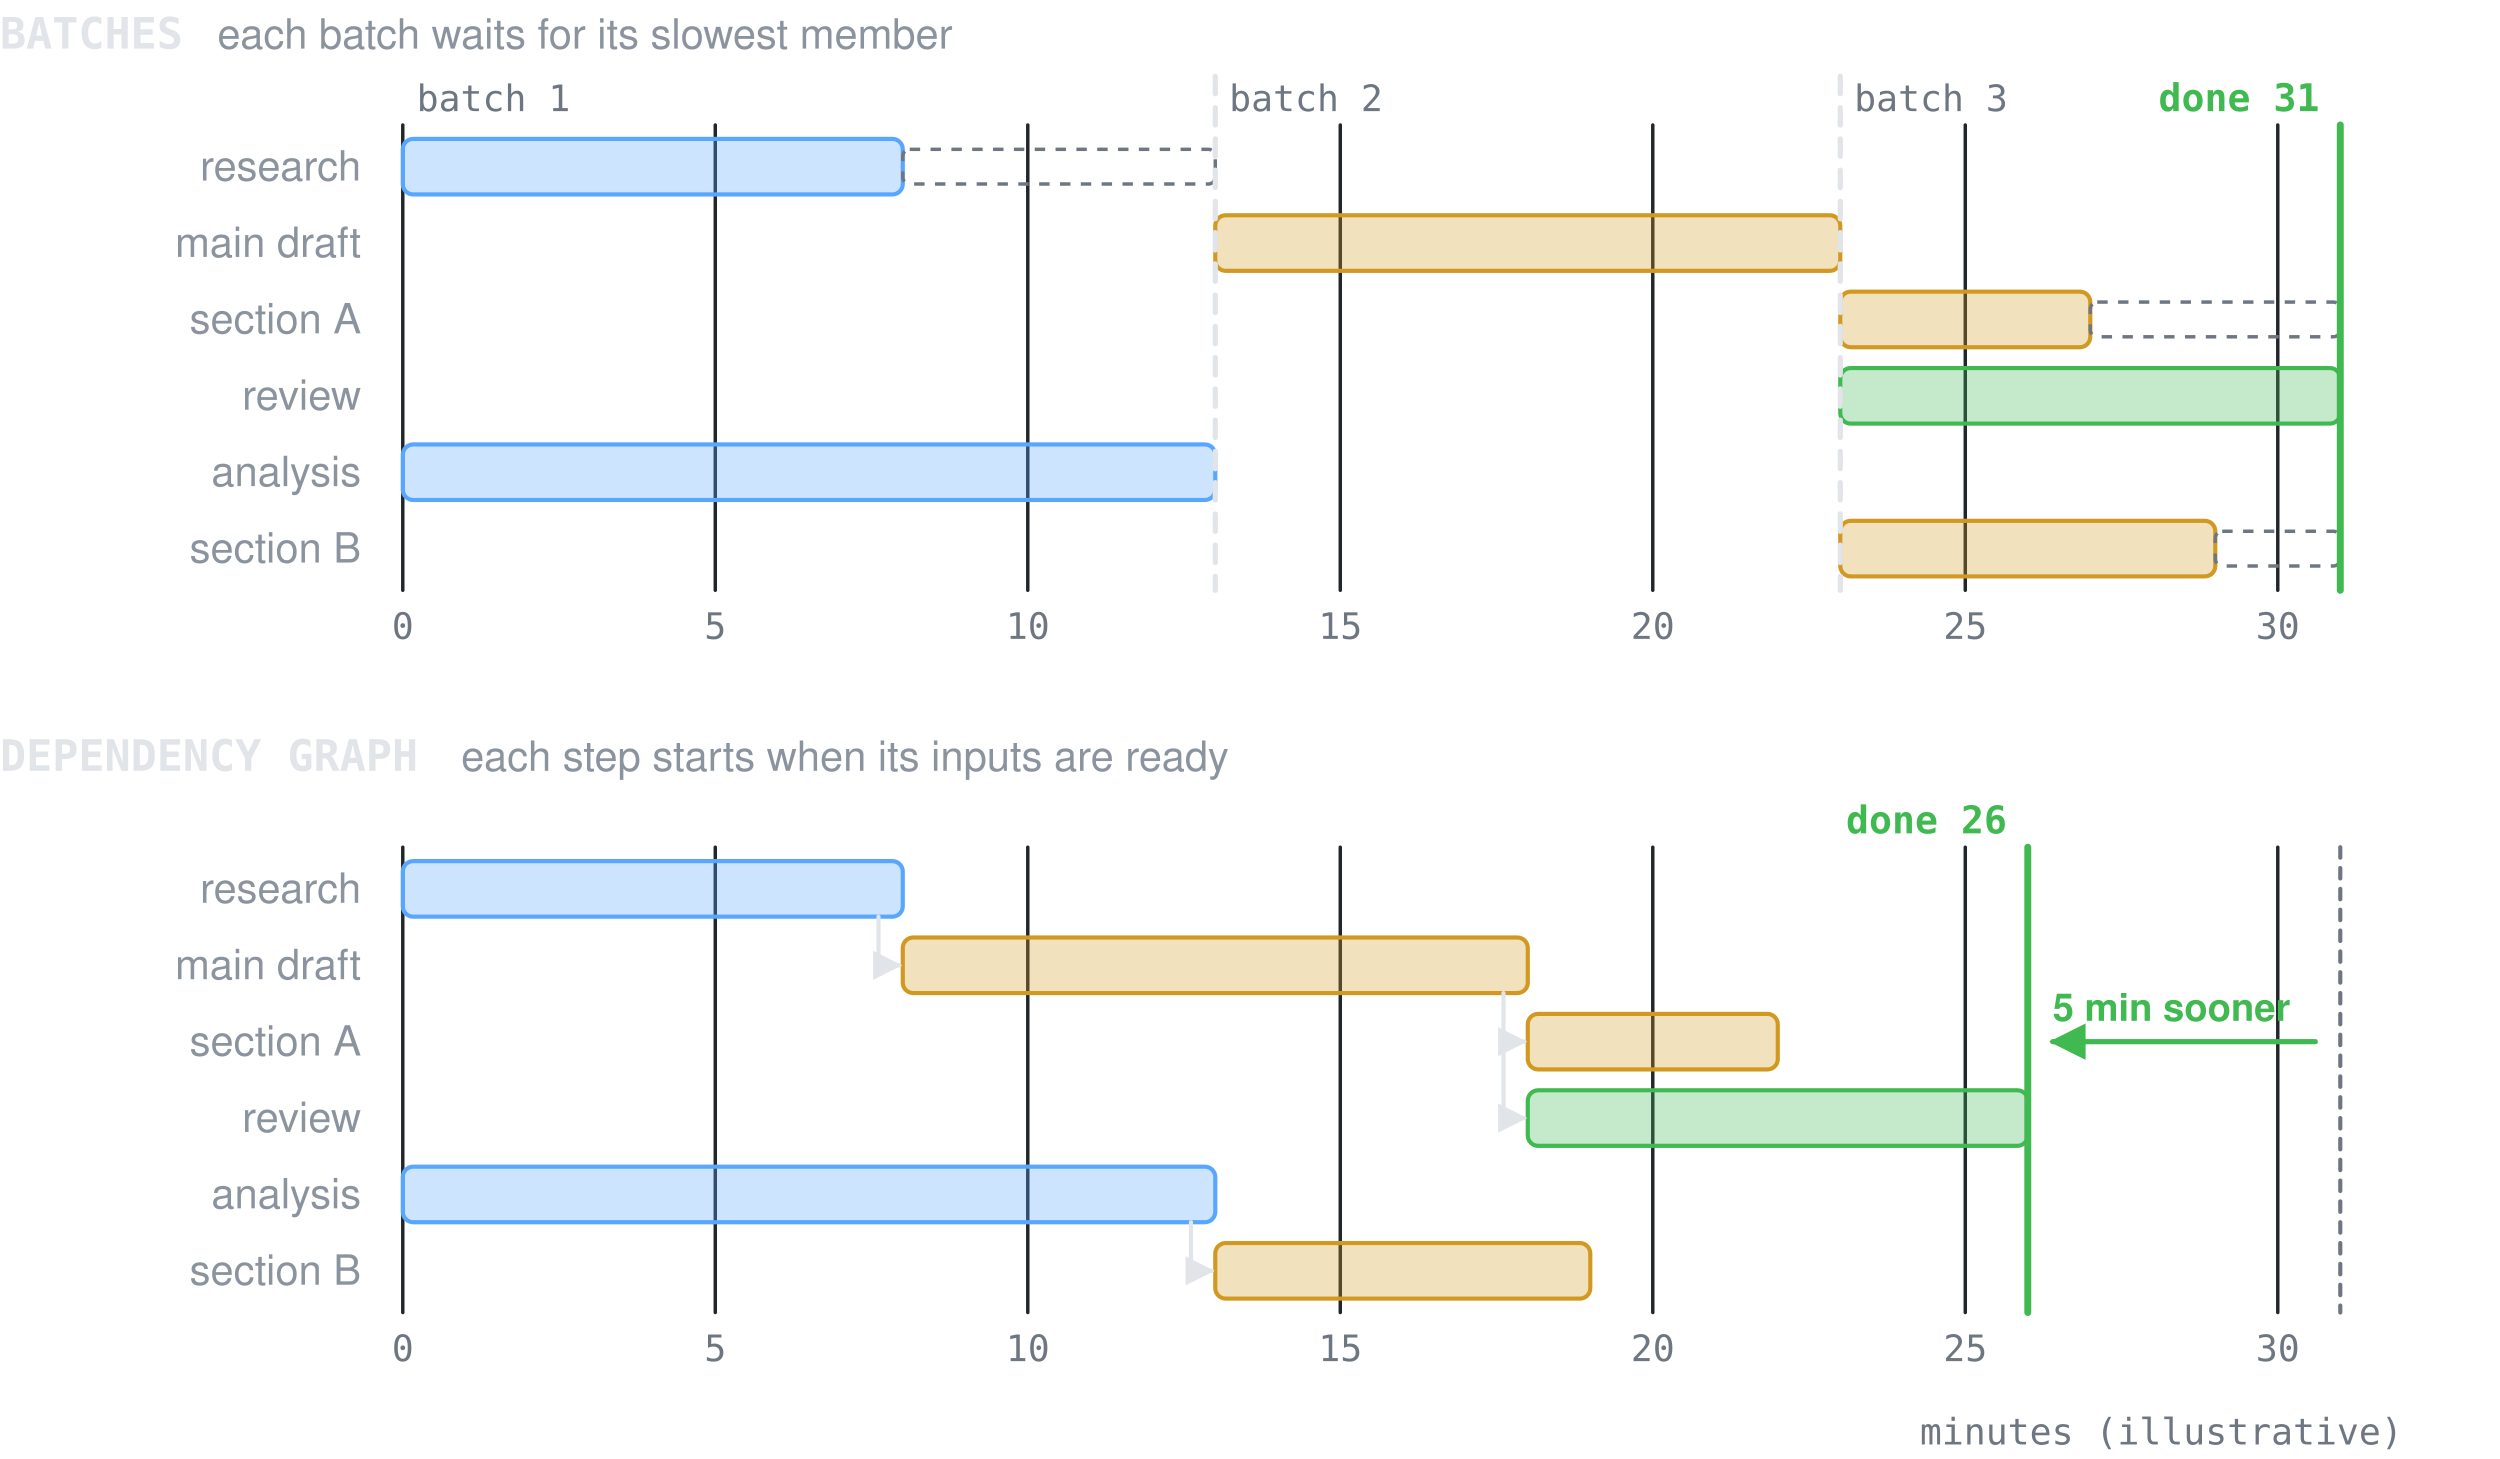
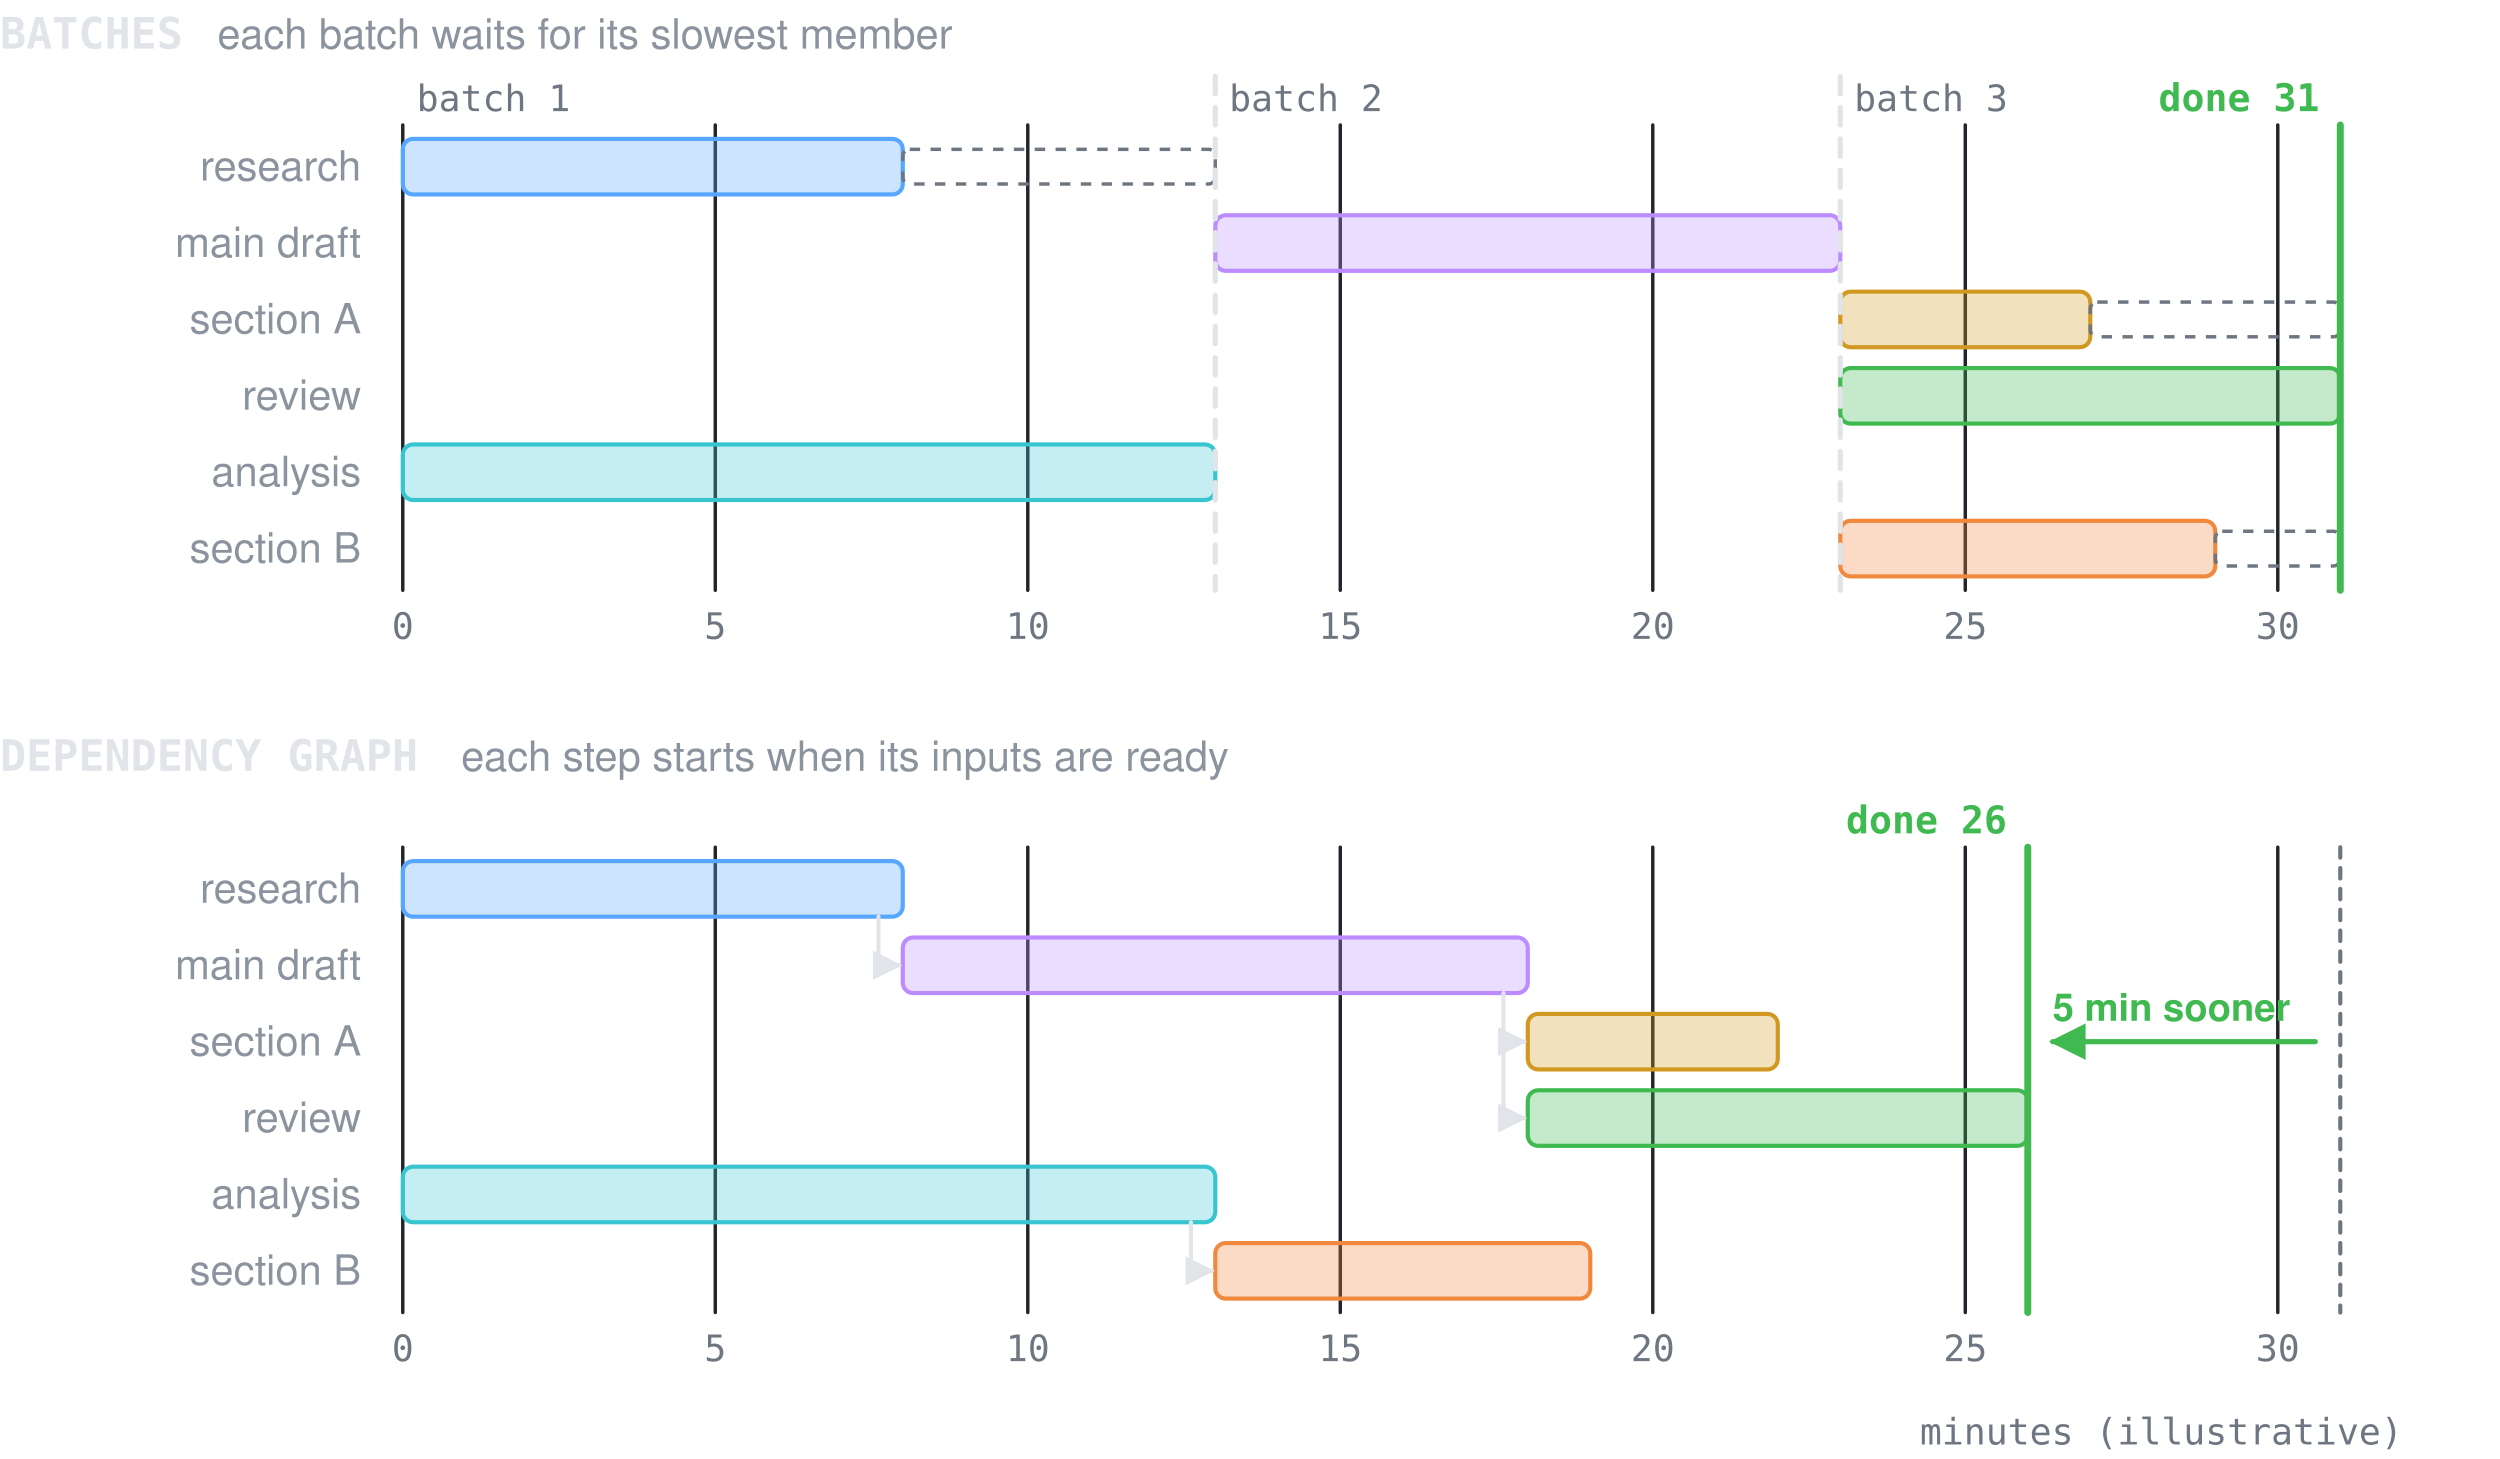
<svg xmlns="http://www.w3.org/2000/svg" viewBox="0 0 720 420" role="img">
  <defs>
    <marker id="a-sub" viewBox="0 0 10 10" refX="9" refY="5" markerWidth="7" markerHeight="7" orient="auto-start-reverse">
      <path d="M0 0 L10 5 L0 10 z" fill="#8b949e" />
    </marker>
    <marker id="a-text" viewBox="0 0 10 10" refX="9" refY="5" markerWidth="7" markerHeight="7" orient="auto-start-reverse">
      <path d="M0 0 L10 5 L0 10 z" fill="#e1e4e8" />
    </marker>
    <marker id="a-blue" viewBox="0 0 10 10" refX="9" refY="5" markerWidth="7" markerHeight="7" orient="auto-start-reverse">
      <path d="M0 0 L10 5 L0 10 z" fill="#58a6ff" />
    </marker>
    <marker id="a-amber" viewBox="0 0 10 10" refX="9" refY="5" markerWidth="7" markerHeight="7" orient="auto-start-reverse">
      <path d="M0 0 L10 5 L0 10 z" fill="#d29922" />
    </marker>
    <marker id="a-green" viewBox="0 0 10 10" refX="9" refY="5" markerWidth="7" markerHeight="7" orient="auto-start-reverse">
      <path d="M0 0 L10 5 L0 10 z" fill="#3fb950" />
    </marker>
  </defs>
  <text x="0.0" y="14.0" font-family="ui-monospace, SFMono-Regular, Menlo, Consolas, monospace" font-size="12.5" font-weight="700" fill="#e1e4e8" text-anchor="start">BATCHES</text>
  <text x="62.6" y="14.0" font-family="ui-sans-serif, system-ui, -apple-system, 'Segoe UI', Helvetica, Arial, sans-serif" font-size="12" font-weight="400" fill="#8b949e" text-anchor="start">each batch waits for its slowest member</text>
  <path d="M116.0 36 V170" fill="none" stroke="#21262d" stroke-width="1" stroke-linecap="round" stroke-linejoin="round" />
  <text x="116.0" y="184.0" font-family="ui-monospace, SFMono-Regular, Menlo, Consolas, monospace" font-size="10.5" font-weight="400" fill="#6e7681" text-anchor="middle">0</text>
  <path d="M206.0 36 V170" fill="none" stroke="#21262d" stroke-width="1" stroke-linecap="round" stroke-linejoin="round" />
  <text x="206.0" y="184.0" font-family="ui-monospace, SFMono-Regular, Menlo, Consolas, monospace" font-size="10.5" font-weight="400" fill="#6e7681" text-anchor="middle">5</text>
  <path d="M296.0 36 V170" fill="none" stroke="#21262d" stroke-width="1" stroke-linecap="round" stroke-linejoin="round" />
  <text x="296.0" y="184.0" font-family="ui-monospace, SFMono-Regular, Menlo, Consolas, monospace" font-size="10.5" font-weight="400" fill="#6e7681" text-anchor="middle">10</text>
  <path d="M386.0 36 V170" fill="none" stroke="#21262d" stroke-width="1" stroke-linecap="round" stroke-linejoin="round" />
  <text x="386.0" y="184.0" font-family="ui-monospace, SFMono-Regular, Menlo, Consolas, monospace" font-size="10.5" font-weight="400" fill="#6e7681" text-anchor="middle">15</text>
  <path d="M476.0 36 V170" fill="none" stroke="#21262d" stroke-width="1" stroke-linecap="round" stroke-linejoin="round" />
  <text x="476.0" y="184.0" font-family="ui-monospace, SFMono-Regular, Menlo, Consolas, monospace" font-size="10.5" font-weight="400" fill="#6e7681" text-anchor="middle">20</text>
  <path d="M566.0 36 V170" fill="none" stroke="#21262d" stroke-width="1" stroke-linecap="round" stroke-linejoin="round" />
  <text x="566.0" y="184.0" font-family="ui-monospace, SFMono-Regular, Menlo, Consolas, monospace" font-size="10.5" font-weight="400" fill="#6e7681" text-anchor="middle">25</text>
  <path d="M656.0 36 V170" fill="none" stroke="#21262d" stroke-width="1" stroke-linecap="round" stroke-linejoin="round" />
  <text x="656.0" y="184.0" font-family="ui-monospace, SFMono-Regular, Menlo, Consolas, monospace" font-size="10.5" font-weight="400" fill="#6e7681" text-anchor="middle">30</text>
  <text x="104.0" y="52.0" font-family="ui-sans-serif, system-ui, -apple-system, 'Segoe UI', Helvetica, Arial, sans-serif" font-size="12" font-weight="400" fill="#8b949e" text-anchor="end">research</text>
  <rect x="116.0" y="40.0" width="144.0" height="16.0" rx="3" fill="#58a6ff" fill-opacity="0.3" stroke="#58a6ff" stroke-width="1.2" />
  <rect x="260.0" y="43.0" width="90.0" height="10.0" rx="2" fill="none" fill-opacity="1" stroke="#6e7681" stroke-width="1" stroke-dasharray="3 3" />
  <text x="104.0" y="74.0" font-family="ui-sans-serif, system-ui, -apple-system, 'Segoe UI', Helvetica, Arial, sans-serif" font-size="12" font-weight="400" fill="#8b949e" text-anchor="end">main draft</text>
-   <rect x="350.0" y="62.0" width="180.0" height="16.0" rx="3" fill="#d29922" fill-opacity="0.3" stroke="#d29922" stroke-width="1.2" />
+   <rect x="350.0" y="62.0" width="180.0" height="16.0" rx="3" fill="#bc8cff" fill-opacity="0.3" stroke="#bc8cff" stroke-width="1.2" />
  <text x="104.0" y="96.0" font-family="ui-sans-serif, system-ui, -apple-system, 'Segoe UI', Helvetica, Arial, sans-serif" font-size="12" font-weight="400" fill="#8b949e" text-anchor="end">section A</text>
  <rect x="530.0" y="84.0" width="72.0" height="16.0" rx="3" fill="#d29922" fill-opacity="0.3" stroke="#d29922" stroke-width="1.2" />
  <rect x="602.0" y="87.0" width="72.0" height="10.0" rx="2" fill="none" fill-opacity="1" stroke="#6e7681" stroke-width="1" stroke-dasharray="3 3" />
  <text x="104.0" y="118.0" font-family="ui-sans-serif, system-ui, -apple-system, 'Segoe UI', Helvetica, Arial, sans-serif" font-size="12" font-weight="400" fill="#8b949e" text-anchor="end">review</text>
  <rect x="530.0" y="106.0" width="144.0" height="16.0" rx="3" fill="#3fb950" fill-opacity="0.3" stroke="#3fb950" stroke-width="1.2" />
  <text x="104.0" y="140.0" font-family="ui-sans-serif, system-ui, -apple-system, 'Segoe UI', Helvetica, Arial, sans-serif" font-size="12" font-weight="400" fill="#8b949e" text-anchor="end">analysis</text>
-   <rect x="116.0" y="128.0" width="234.0" height="16.0" rx="3" fill="#58a6ff" fill-opacity="0.3" stroke="#58a6ff" stroke-width="1.2" />
+   <rect x="116.0" y="128.0" width="234.0" height="16.0" rx="3" fill="#39c5cf" fill-opacity="0.3" stroke="#39c5cf" stroke-width="1.2" />
  <text x="104.0" y="162.0" font-family="ui-sans-serif, system-ui, -apple-system, 'Segoe UI', Helvetica, Arial, sans-serif" font-size="12" font-weight="400" fill="#8b949e" text-anchor="end">section B</text>
-   <rect x="530.0" y="150.0" width="108.0" height="16.0" rx="3" fill="#d29922" fill-opacity="0.3" stroke="#d29922" stroke-width="1.2" />
+   <rect x="530.0" y="150.0" width="108.0" height="16.0" rx="3" fill="#f0883e" fill-opacity="0.3" stroke="#f0883e" stroke-width="1.2" />
  <rect x="638.0" y="153.0" width="36.0" height="10.0" rx="2" fill="none" fill-opacity="1" stroke="#6e7681" stroke-width="1" stroke-dasharray="3 3" />
  <text x="120.0" y="32.0" font-family="ui-monospace, SFMono-Regular, Menlo, Consolas, monospace" font-size="10.5" font-weight="400" fill="#6e7681" text-anchor="start">batch 1</text>
  <text x="354.0" y="32.0" font-family="ui-monospace, SFMono-Regular, Menlo, Consolas, monospace" font-size="10.5" font-weight="400" fill="#6e7681" text-anchor="start">batch 2</text>
  <text x="534.0" y="32.0" font-family="ui-monospace, SFMono-Regular, Menlo, Consolas, monospace" font-size="10.5" font-weight="400" fill="#6e7681" text-anchor="start">batch 3</text>
  <path d="M350.0 22 V170" fill="none" stroke="#e1e4e8" stroke-width="1.5" stroke-linecap="round" stroke-linejoin="round" stroke-dasharray="5 4" />
  <path d="M530.0 22 V170" fill="none" stroke="#e1e4e8" stroke-width="1.5" stroke-linecap="round" stroke-linejoin="round" stroke-dasharray="5 4" />
  <path d="M674.0 36 V170" fill="none" stroke="#3fb950" stroke-width="2" stroke-linecap="round" stroke-linejoin="round" />
  <text x="668.0" y="32.0" font-family="ui-monospace, SFMono-Regular, Menlo, Consolas, monospace" font-size="11" font-weight="700" fill="#3fb950" text-anchor="end">done 31</text>
  <text x="0.0" y="222.0" font-family="ui-monospace, SFMono-Regular, Menlo, Consolas, monospace" font-size="12.5" font-weight="700" fill="#e1e4e8" text-anchor="start">DEPENDENCY GRAPH</text>
  <text x="132.8" y="222.0" font-family="ui-sans-serif, system-ui, -apple-system, 'Segoe UI', Helvetica, Arial, sans-serif" font-size="12" font-weight="400" fill="#8b949e" text-anchor="start">each step starts when its inputs are ready</text>
  <path d="M116.0 244 V378" fill="none" stroke="#21262d" stroke-width="1" stroke-linecap="round" stroke-linejoin="round" />
  <text x="116.0" y="392.0" font-family="ui-monospace, SFMono-Regular, Menlo, Consolas, monospace" font-size="10.5" font-weight="400" fill="#6e7681" text-anchor="middle">0</text>
  <path d="M206.0 244 V378" fill="none" stroke="#21262d" stroke-width="1" stroke-linecap="round" stroke-linejoin="round" />
  <text x="206.0" y="392.0" font-family="ui-monospace, SFMono-Regular, Menlo, Consolas, monospace" font-size="10.5" font-weight="400" fill="#6e7681" text-anchor="middle">5</text>
  <path d="M296.0 244 V378" fill="none" stroke="#21262d" stroke-width="1" stroke-linecap="round" stroke-linejoin="round" />
  <text x="296.0" y="392.0" font-family="ui-monospace, SFMono-Regular, Menlo, Consolas, monospace" font-size="10.5" font-weight="400" fill="#6e7681" text-anchor="middle">10</text>
  <path d="M386.0 244 V378" fill="none" stroke="#21262d" stroke-width="1" stroke-linecap="round" stroke-linejoin="round" />
  <text x="386.0" y="392.0" font-family="ui-monospace, SFMono-Regular, Menlo, Consolas, monospace" font-size="10.5" font-weight="400" fill="#6e7681" text-anchor="middle">15</text>
  <path d="M476.0 244 V378" fill="none" stroke="#21262d" stroke-width="1" stroke-linecap="round" stroke-linejoin="round" />
  <text x="476.0" y="392.0" font-family="ui-monospace, SFMono-Regular, Menlo, Consolas, monospace" font-size="10.5" font-weight="400" fill="#6e7681" text-anchor="middle">20</text>
  <path d="M566.0 244 V378" fill="none" stroke="#21262d" stroke-width="1" stroke-linecap="round" stroke-linejoin="round" />
  <text x="566.0" y="392.0" font-family="ui-monospace, SFMono-Regular, Menlo, Consolas, monospace" font-size="10.5" font-weight="400" fill="#6e7681" text-anchor="middle">25</text>
  <path d="M656.0 244 V378" fill="none" stroke="#21262d" stroke-width="1" stroke-linecap="round" stroke-linejoin="round" />
  <text x="656.0" y="392.0" font-family="ui-monospace, SFMono-Regular, Menlo, Consolas, monospace" font-size="10.5" font-weight="400" fill="#6e7681" text-anchor="middle">30</text>
  <text x="104.0" y="260.0" font-family="ui-sans-serif, system-ui, -apple-system, 'Segoe UI', Helvetica, Arial, sans-serif" font-size="12" font-weight="400" fill="#8b949e" text-anchor="end">research</text>
  <rect x="116.0" y="248.0" width="144.0" height="16.0" rx="3" fill="#58a6ff" fill-opacity="0.3" stroke="#58a6ff" stroke-width="1.2" />
  <text x="104.0" y="282.0" font-family="ui-sans-serif, system-ui, -apple-system, 'Segoe UI', Helvetica, Arial, sans-serif" font-size="12" font-weight="400" fill="#8b949e" text-anchor="end">main draft</text>
-   <rect x="260.0" y="270.0" width="180.0" height="16.0" rx="3" fill="#d29922" fill-opacity="0.3" stroke="#d29922" stroke-width="1.2" />
+   <rect x="260.0" y="270.0" width="180.0" height="16.0" rx="3" fill="#bc8cff" fill-opacity="0.3" stroke="#bc8cff" stroke-width="1.2" />
  <text x="104.0" y="304.0" font-family="ui-sans-serif, system-ui, -apple-system, 'Segoe UI', Helvetica, Arial, sans-serif" font-size="12" font-weight="400" fill="#8b949e" text-anchor="end">section A</text>
  <rect x="440.0" y="292.0" width="72.0" height="16.0" rx="3" fill="#d29922" fill-opacity="0.3" stroke="#d29922" stroke-width="1.2" />
  <text x="104.0" y="326.0" font-family="ui-sans-serif, system-ui, -apple-system, 'Segoe UI', Helvetica, Arial, sans-serif" font-size="12" font-weight="400" fill="#8b949e" text-anchor="end">review</text>
  <rect x="440.0" y="314.0" width="144.0" height="16.0" rx="3" fill="#3fb950" fill-opacity="0.3" stroke="#3fb950" stroke-width="1.2" />
  <text x="104.0" y="348.0" font-family="ui-sans-serif, system-ui, -apple-system, 'Segoe UI', Helvetica, Arial, sans-serif" font-size="12" font-weight="400" fill="#8b949e" text-anchor="end">analysis</text>
-   <rect x="116.0" y="336.0" width="234.0" height="16.0" rx="3" fill="#58a6ff" fill-opacity="0.3" stroke="#58a6ff" stroke-width="1.2" />
+   <rect x="116.0" y="336.0" width="234.0" height="16.0" rx="3" fill="#39c5cf" fill-opacity="0.3" stroke="#39c5cf" stroke-width="1.2" />
  <text x="104.0" y="370.0" font-family="ui-sans-serif, system-ui, -apple-system, 'Segoe UI', Helvetica, Arial, sans-serif" font-size="12" font-weight="400" fill="#8b949e" text-anchor="end">section B</text>
-   <rect x="350.0" y="358.0" width="108.0" height="16.0" rx="3" fill="#d29922" fill-opacity="0.3" stroke="#d29922" stroke-width="1.2" />
+   <rect x="350.0" y="358.0" width="108.0" height="16.0" rx="3" fill="#f0883e" fill-opacity="0.3" stroke="#f0883e" stroke-width="1.2" />
  <path d="M253.0 264 V278.0" fill="none" stroke="#e1e4e8" stroke-width="1.2" stroke-linecap="round" stroke-linejoin="round" />
  <path d="M253.0 278.0 H259.0" fill="none" stroke="#e1e4e8" stroke-width="1.2" stroke-linecap="round" stroke-linejoin="round" marker-end="url(#a-text)" />
  <path d="M433.0 286 V322.0" fill="none" stroke="#e1e4e8" stroke-width="1.2" stroke-linecap="round" stroke-linejoin="round" />
  <path d="M433.0 300.0 H439.0" fill="none" stroke="#e1e4e8" stroke-width="1.2" stroke-linecap="round" stroke-linejoin="round" marker-end="url(#a-text)" />
  <path d="M433.0 322.0 H439.0" fill="none" stroke="#e1e4e8" stroke-width="1.2" stroke-linecap="round" stroke-linejoin="round" marker-end="url(#a-text)" />
  <path d="M343.0 352 V366.0" fill="none" stroke="#e1e4e8" stroke-width="1.2" stroke-linecap="round" stroke-linejoin="round" />
  <path d="M343.0 366.0 H349.0" fill="none" stroke="#e1e4e8" stroke-width="1.2" stroke-linecap="round" stroke-linejoin="round" marker-end="url(#a-text)" />
  <path d="M674.0 244 V378" fill="none" stroke="#6e7681" stroke-width="1.2" stroke-linecap="round" stroke-linejoin="round" stroke-dasharray="3 3" />
  <path d="M666.8 300 H591.2" fill="none" stroke="#3fb950" stroke-width="1.5" stroke-linecap="round" stroke-linejoin="round" marker-end="url(#a-green)" />
  <text x="625.4" y="294.0" font-family="ui-sans-serif, system-ui, -apple-system, 'Segoe UI', Helvetica, Arial, sans-serif" font-size="11" font-weight="600" fill="#3fb950" text-anchor="middle">5 min sooner</text>
  <path d="M584.0 244 V378" fill="none" stroke="#3fb950" stroke-width="2" stroke-linecap="round" stroke-linejoin="round" />
  <text x="578.0" y="240.0" font-family="ui-monospace, SFMono-Regular, Menlo, Consolas, monospace" font-size="11" font-weight="700" fill="#3fb950" text-anchor="end">done 26</text>
  <text x="692.0" y="416.0" font-family="ui-monospace, SFMono-Regular, Menlo, Consolas, monospace" font-size="10.5" font-weight="400" fill="#6e7681" text-anchor="end">minutes (illustrative)</text>
</svg>
